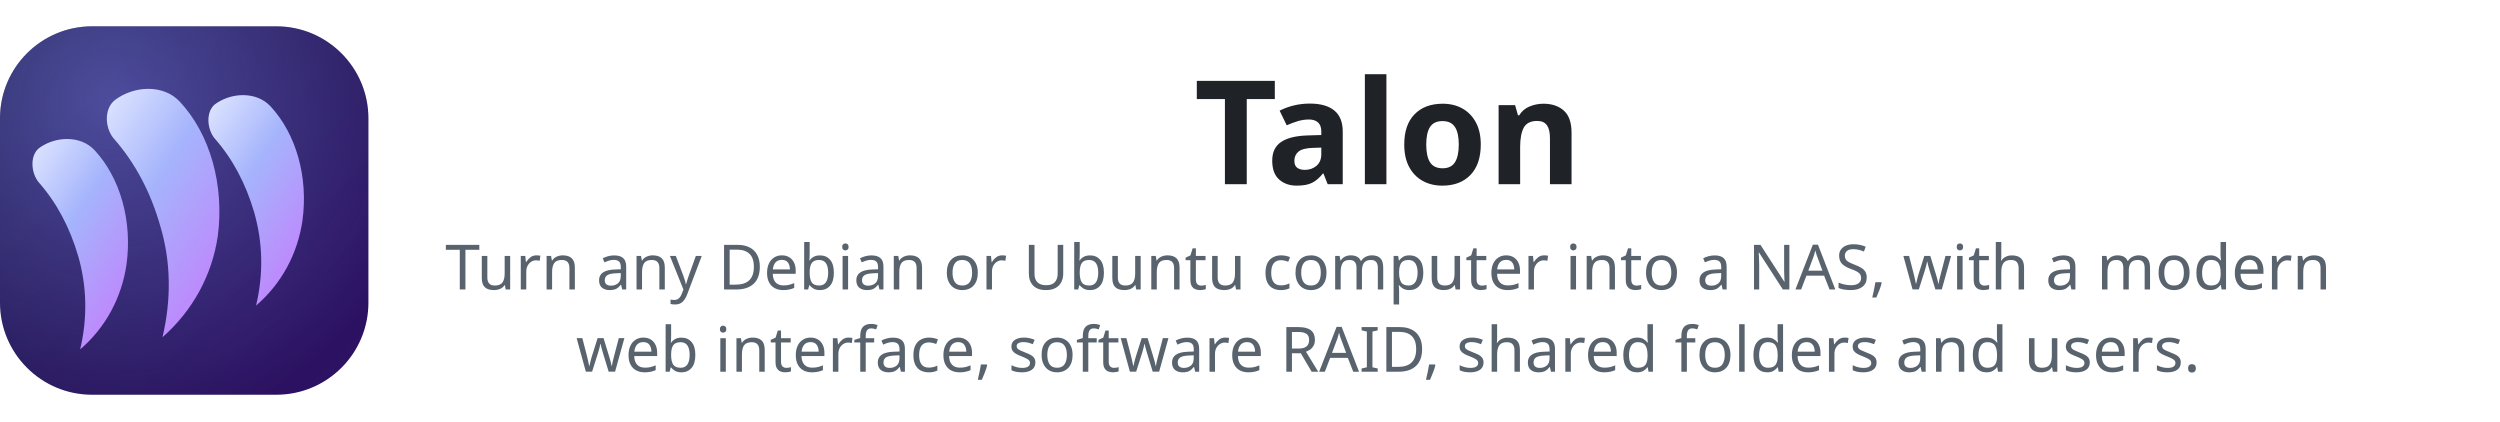
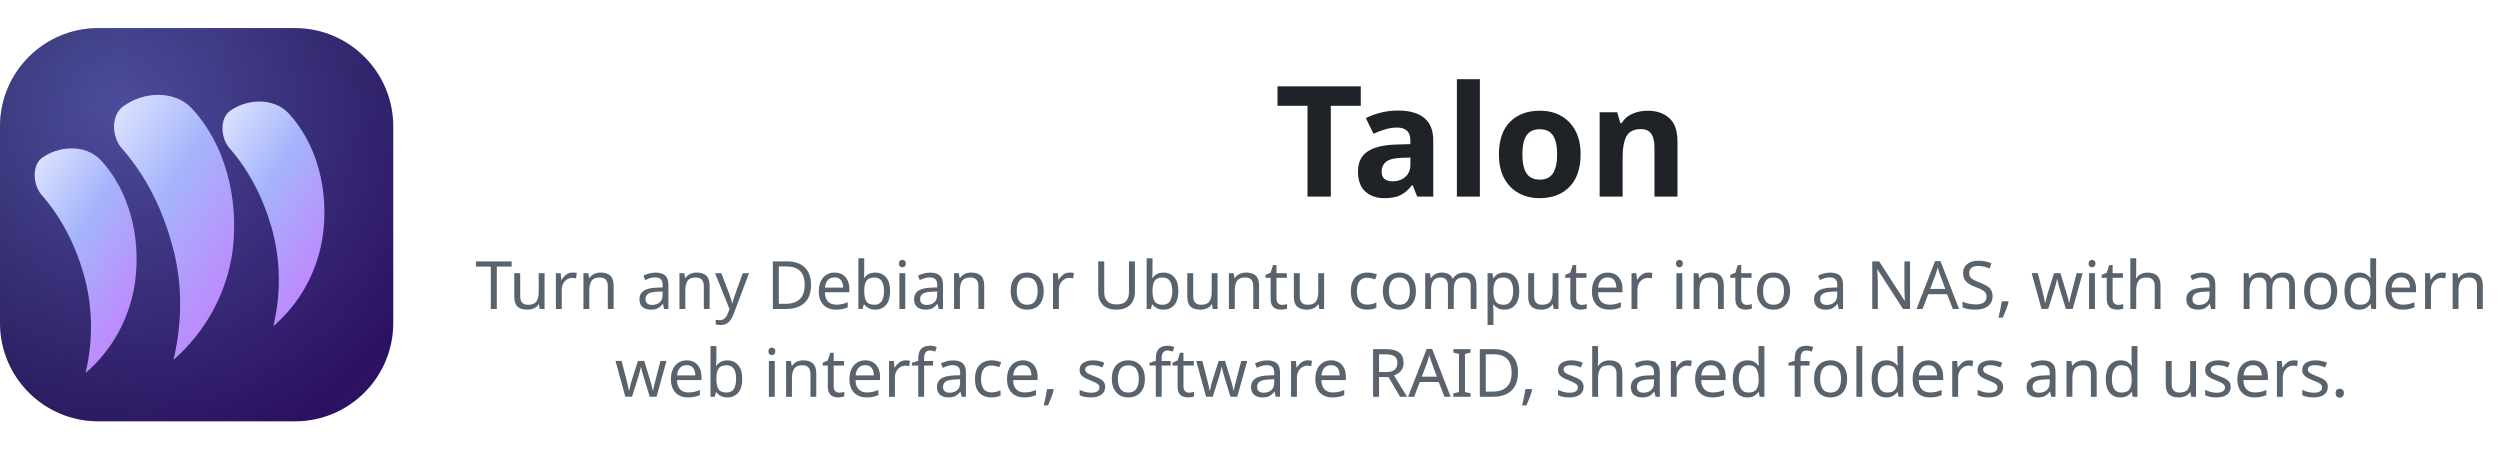
- <svg xmlns="http://www.w3.org/2000/svg" viewBox="0 0 760 128" width="760" height="128">
+ <svg xmlns="http://www.w3.org/2000/svg" viewBox="0 0 712 128" width="712" height="128">
  <g transform="translate(0 8) scale(1.75)">
    <defs>
      <linearGradient id="t-bg" x1="0" y1="0" x2="1" y2="1">
        <stop offset="0" stop-color="#1e1b4b" />
        <stop offset="1" stop-color="#2e1065" />
      </linearGradient>
      <radialGradient id="t-glow" cx=".3" cy=".2" r=".9">
        <stop offset="0" stop-color="#818cf8" stop-opacity=".45" />
        <stop offset="1" stop-color="#818cf8" stop-opacity="0" />
      </radialGradient>
      <linearGradient id="t-claw" x1="0" y1="0" x2=".35" y2="1">
        <stop offset="0" stop-color="#e0e7ff" />
        <stop offset=".45" stop-color="#a5b4fc" />
        <stop offset="1" stop-color="#c084fc" />
      </linearGradient>
    </defs>
    <rect width="64" height="64" rx="16" fill="url(#t-bg)" />
    <rect width="64" height="64" rx="16" fill="url(#t-glow)" />
    <g fill="url(#t-claw)" transform="rotate(-14 32 34)">
      <path d="M10.5 15.5c3.2-1.4 7.6-.6 9.4 2.6 3.2 5.8 3.4 13.6.6 20.6-2.2 5.4-6.2 9.8-11.4 12.4 2.6-5 3.8-10.4 3.6-15.8-.2-5.2-1.4-10-3.6-14.2-.8-1.8-.4-4.6 1.4-5.6z" />
      <path d="M25.5 10.5c3.8-1.6 8.8-.6 10.8 3 3.8 6.8 4 16 .8 24.2-2.6 6.4-7.4 11.6-13.6 14.8 3.1-6 4.6-12.4 4.3-18.8-.2-6.2-1.6-11.8-4.2-16.8-1-2.1-.4-5.4 1.9-6.4z" />
      <path d="M42 15.5c3.2-1.4 7.6-.6 9.4 2.6 3.2 5.8 3.4 13.6.6 20.6-2.2 5.4-6.2 9.8-11.4 12.4 2.6-5 3.8-10.4 3.6-15.8-.2-5.2-1.4-10-3.6-14.2-.8-1.8-.4-4.6 1.4-5.6z" />
    </g>
  </g>
  <g font-family="-apple-system, BlinkMacSystemFont, 'Segoe UI', 'Noto Sans', Helvetica, Arial, sans-serif">
    <text x="422" y="56" text-anchor="middle" font-size="44" font-weight="700" fill="#1f2328">Talon</text>
    <text x="422" y="88" text-anchor="middle" font-size="19" textLength="572" lengthAdjust="spacingAndGlyphs" fill="#59636e">Turn any Debian or Ubuntu computer into a NAS, with a modern</text>
    <text x="422" y="113" text-anchor="middle" font-size="19" textLength="499" lengthAdjust="spacingAndGlyphs" fill="#59636e">web interface, software RAID, shared folders and users.</text>
  </g>
</svg>
